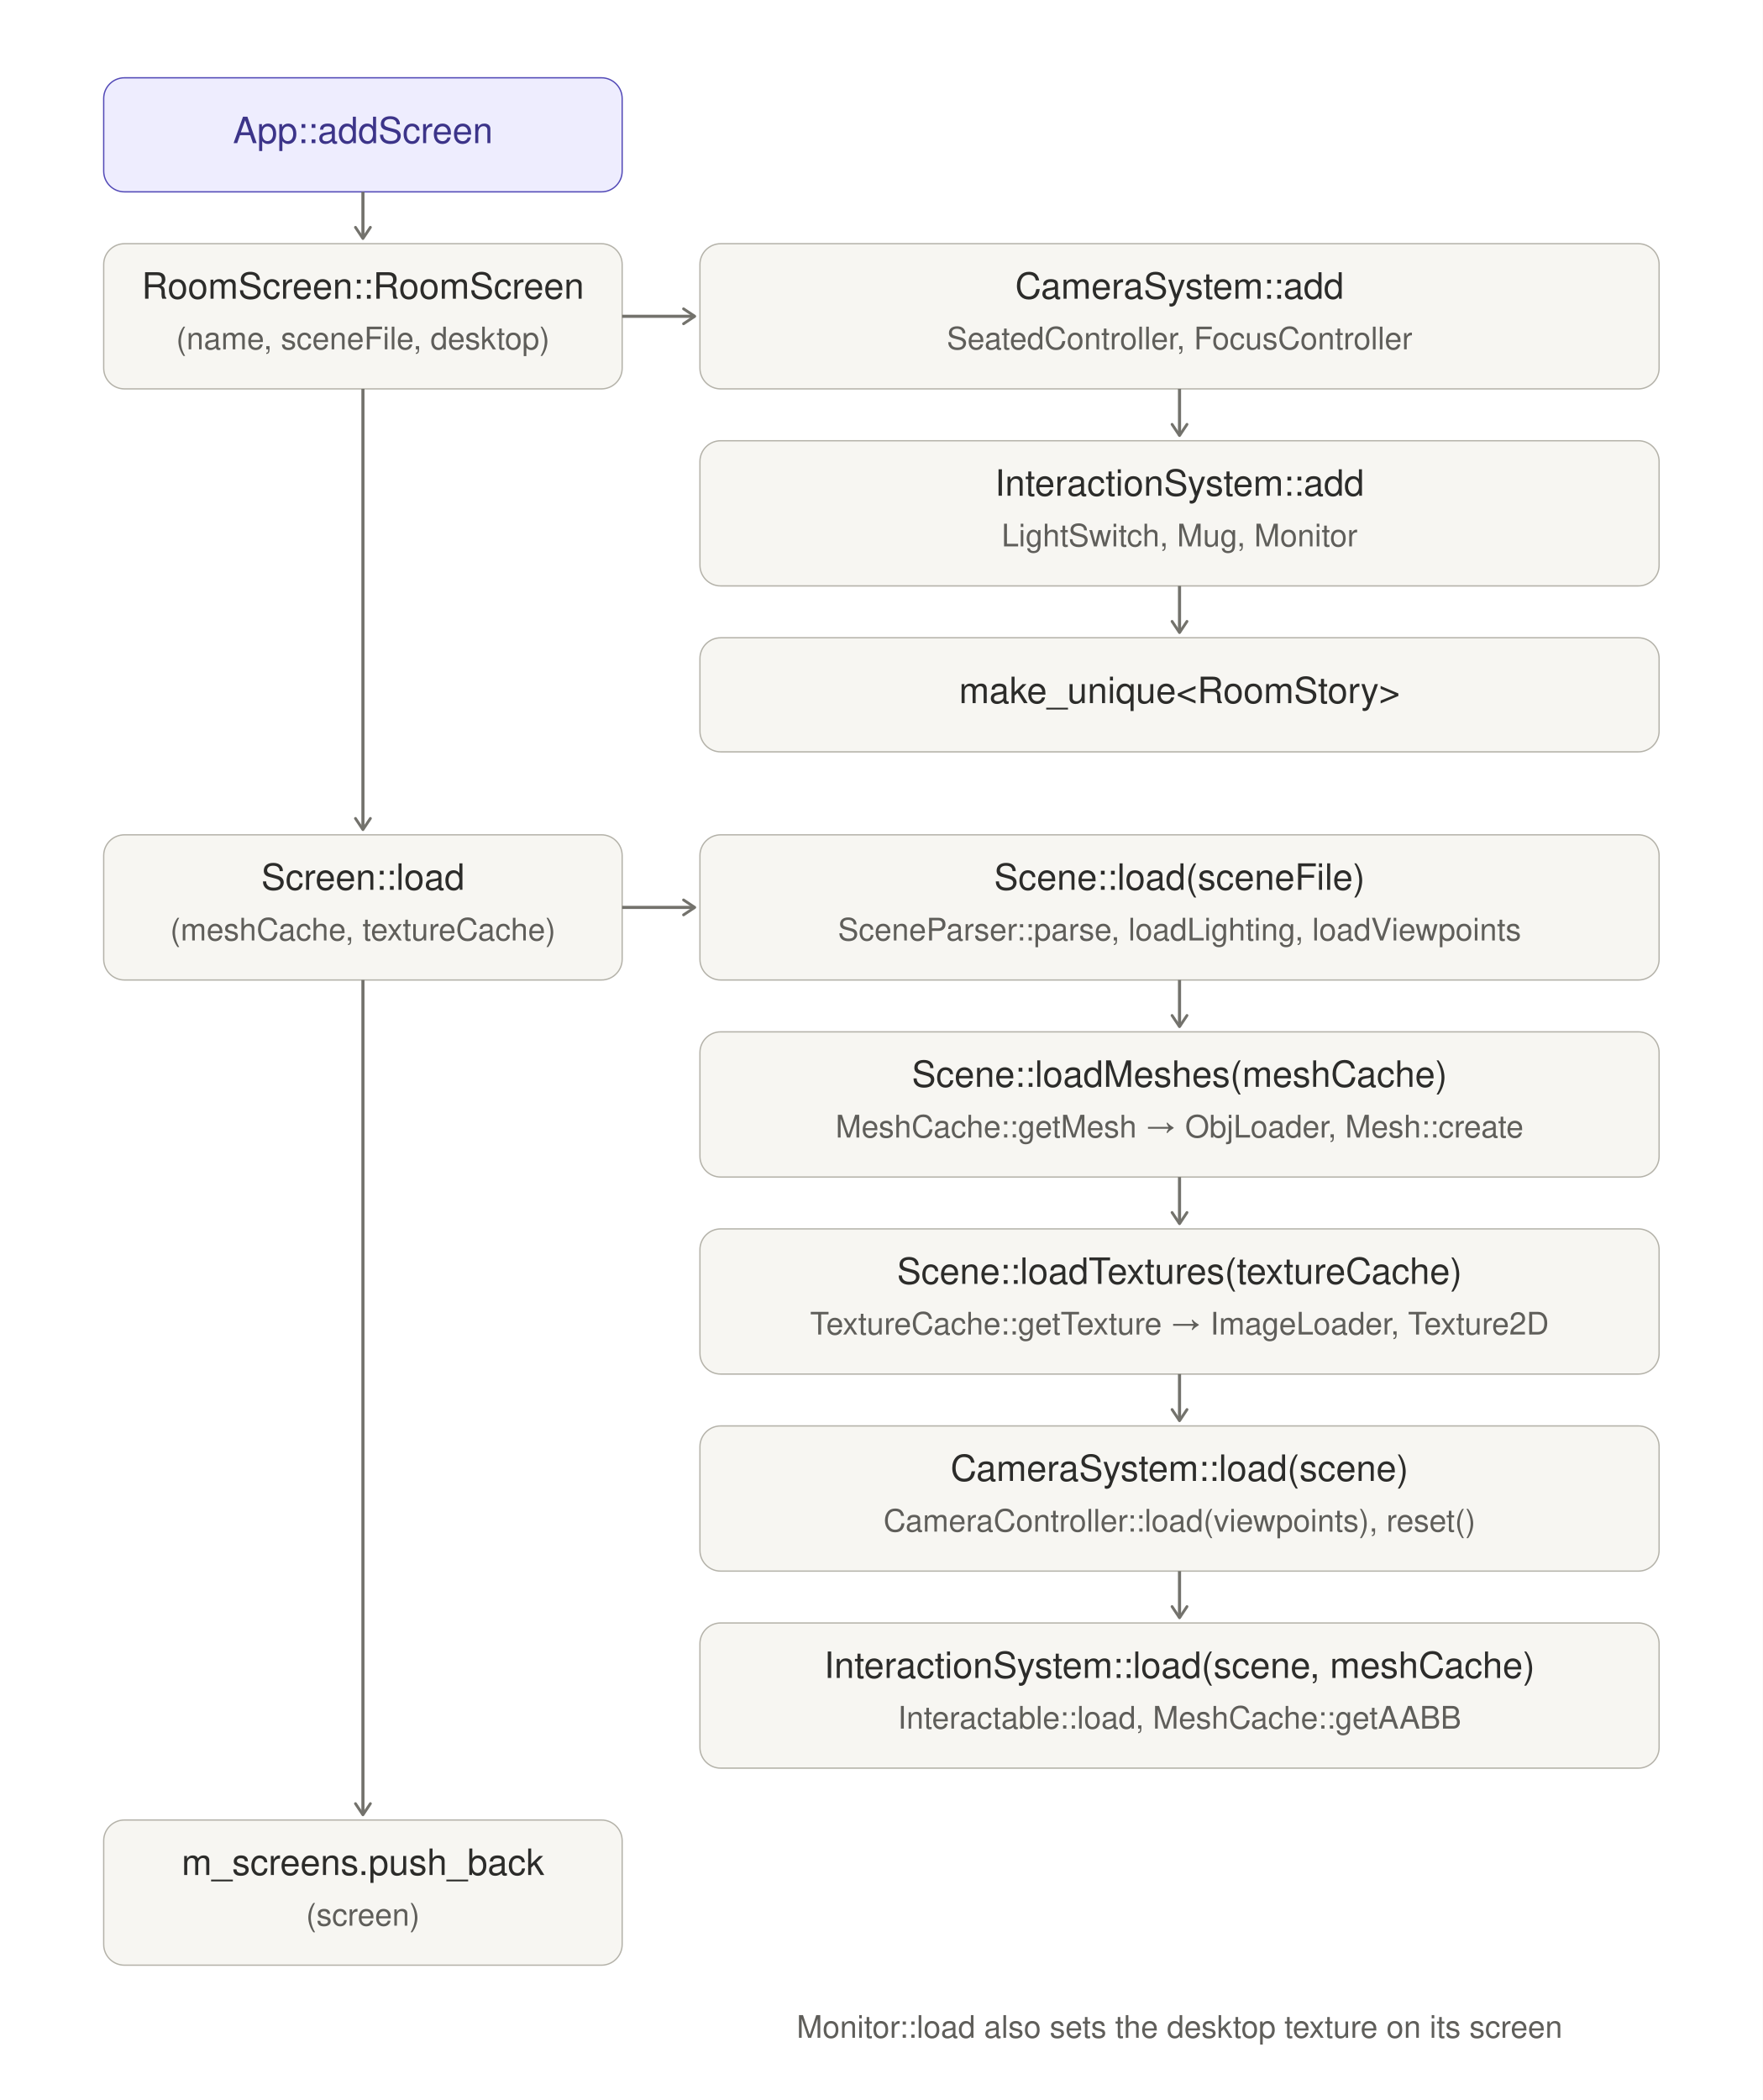
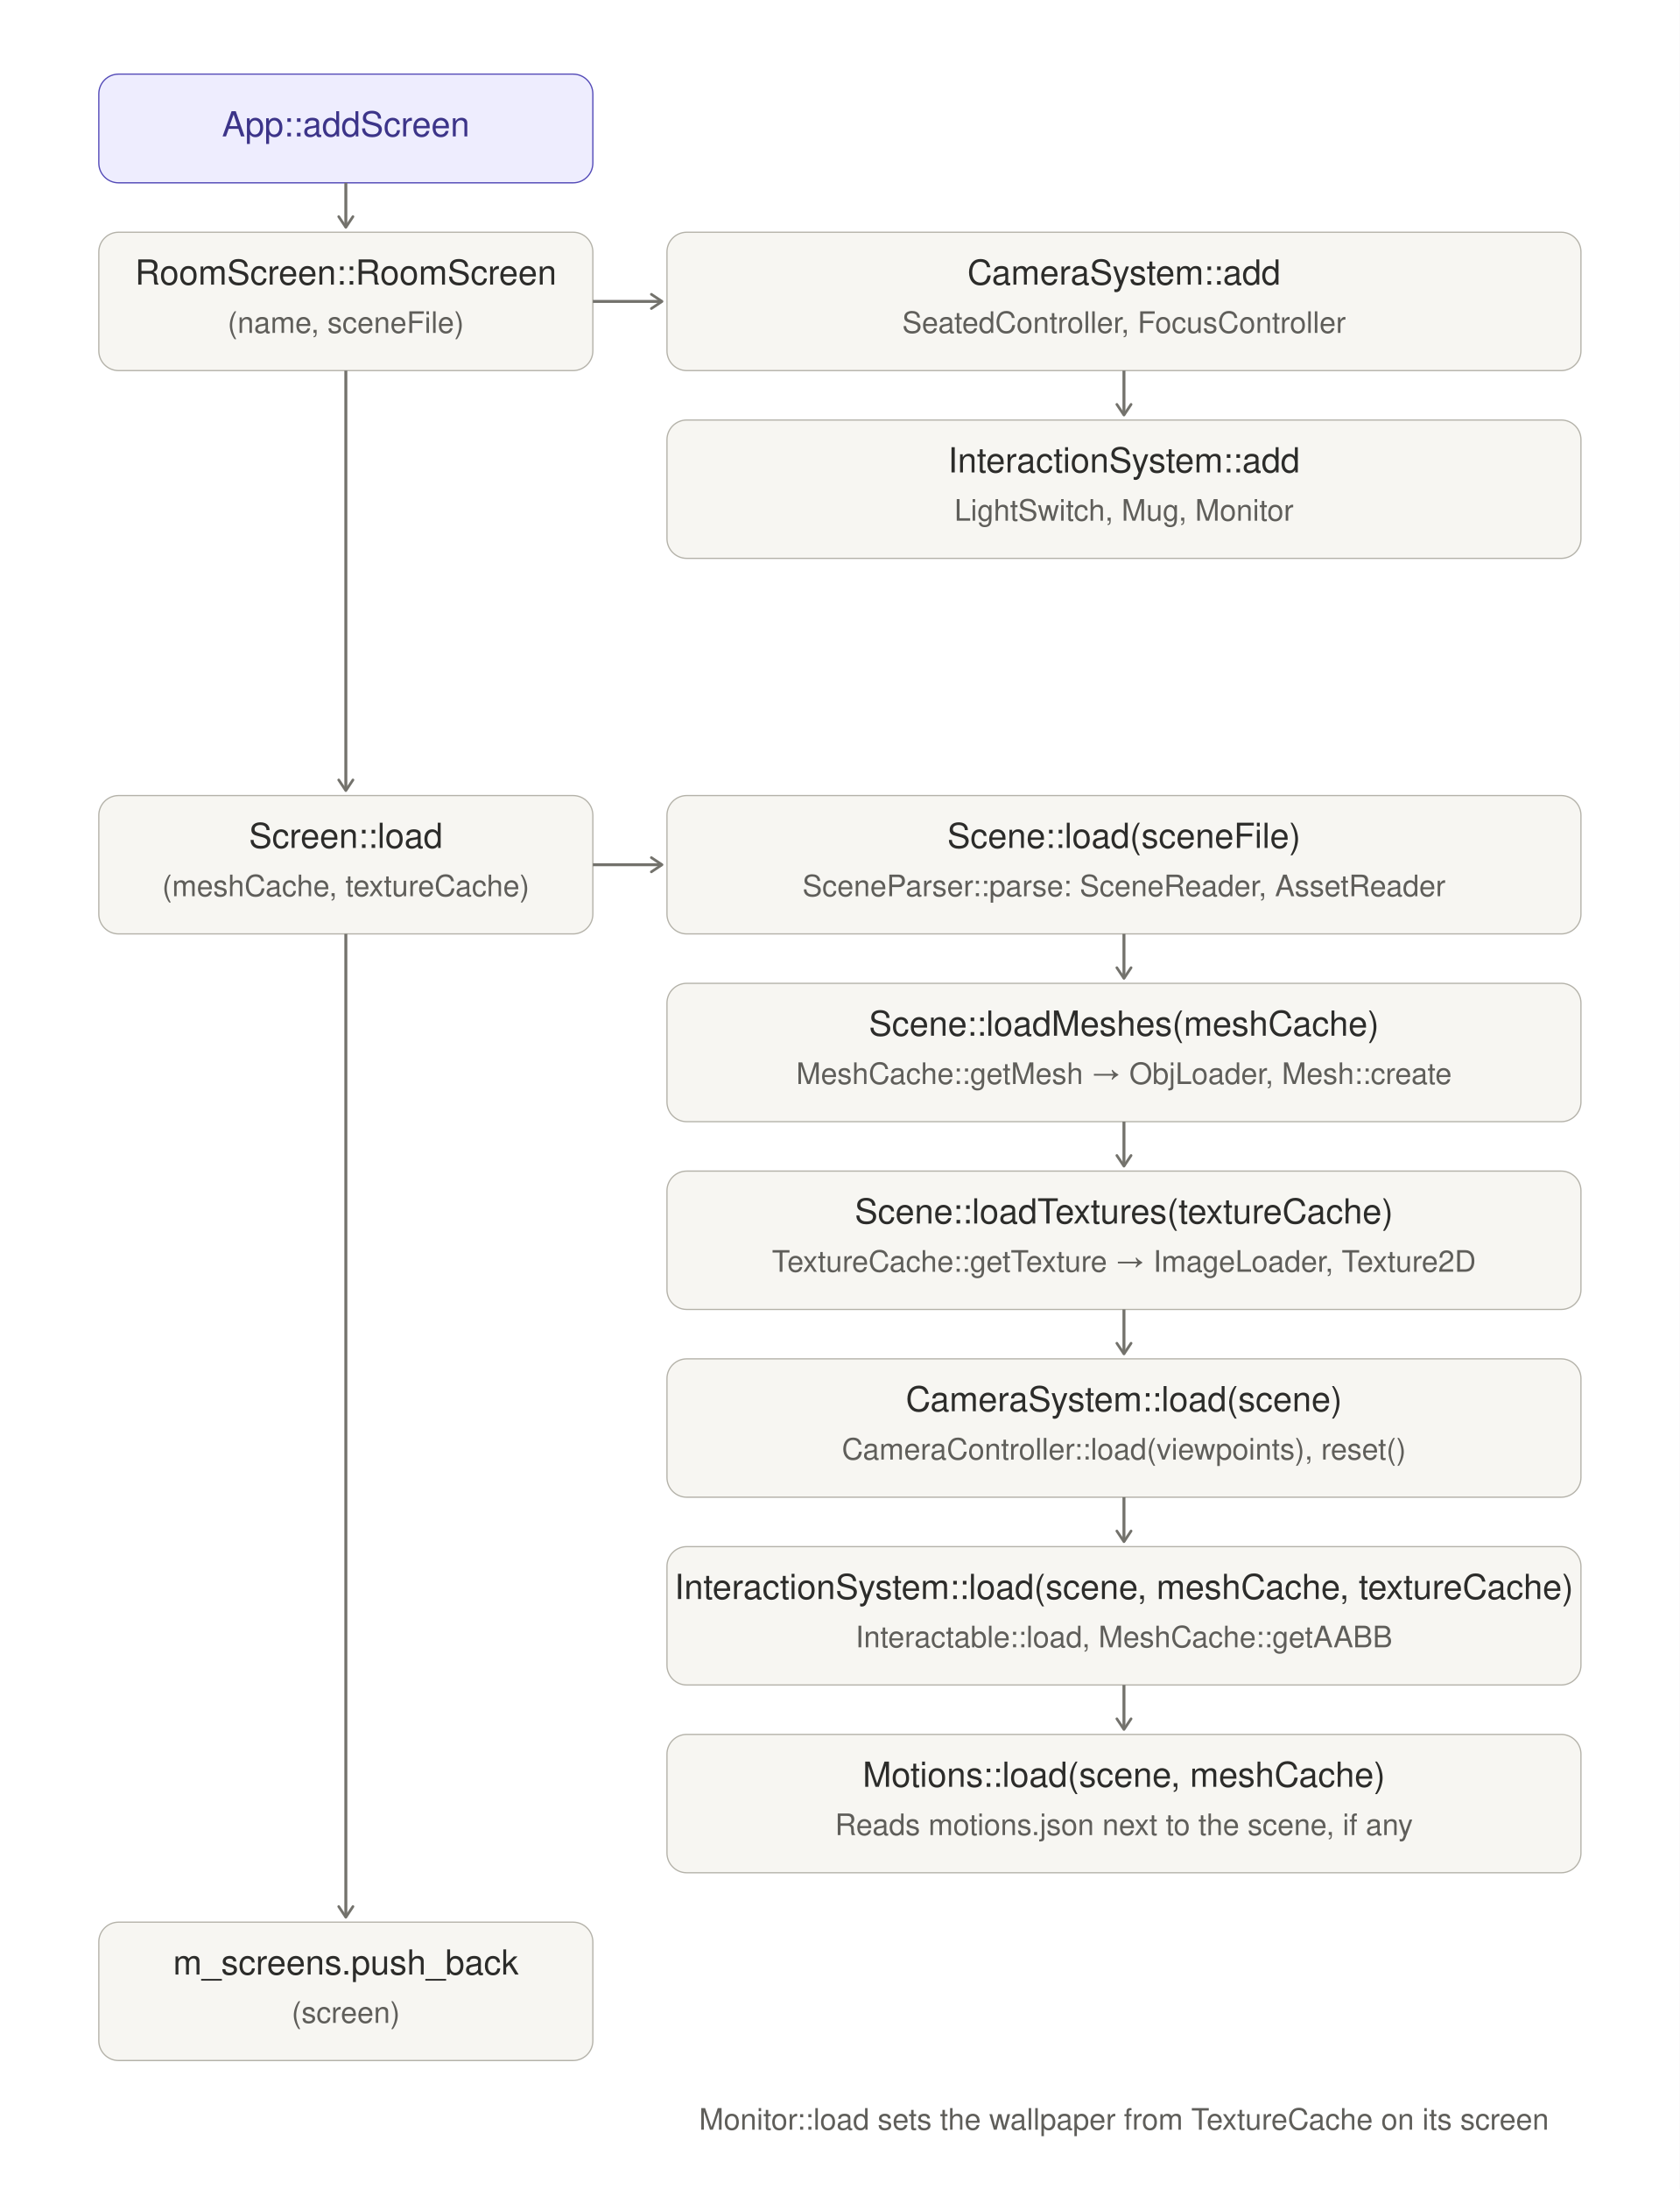
- <svg xmlns="http://www.w3.org/2000/svg" width="680" height="810" viewBox="0 0 680 810" role="img">
+ <svg xmlns="http://www.w3.org/2000/svg" width="680" height="886" viewBox="0 0 680 886" role="img">
  <defs>
    <marker id="arrow" viewBox="0 0 10 10" refX="8" refY="5" markerWidth="6" markerHeight="6" orient="auto-start-reverse">
      <path d="M2 1L8 5L2 9" fill="none" stroke="#73726C" stroke-width="1.5" stroke-linecap="round" stroke-linejoin="round" />
    </marker>
  </defs>
  <style>
text { font-family: -apple-system, BlinkMacSystemFont, "Segoe UI", Helvetica, Arial, sans-serif; }
.th { font-size: 14px; font-weight: 500; fill: #2C2C2A; }
.ts { font-size: 12px; font-weight: 400; fill: #5F5E5A; }
.box &gt; rect { fill: #F7F6F2; stroke: #B4B2A9; }
.c-gray &gt; rect, rect.c-gray { fill: #F1EFE8; stroke: #888780; }
.c-gray &gt; .th { fill: #444441; } .c-gray &gt; .ts { fill: #5F5E5A; }
.c-amber &gt; rect, rect.c-amber { fill: #FAEEDA; stroke: #BA7517; }
.c-amber &gt; .th { fill: #633806; } .c-amber &gt; .ts { fill: #854F0B; }
.c-teal &gt; rect, rect.c-teal { fill: #E1F5EE; stroke: #0F6E56; }
.c-teal &gt; .th { fill: #085041; } .c-teal &gt; .ts { fill: #0F6E56; }
.c-purple &gt; rect, rect.c-purple { fill: #EEEDFE; stroke: #534AB7; }
.c-purple &gt; .th { fill: #3C3489; } .c-purple &gt; .ts { fill: #534AB7; }
.arr { stroke: #73726C; stroke-width: 1.2; fill: none; }
</style>
  <rect width="100%" height="100%" fill="#FFFFFF" />
  <g class="c-purple">
    <rect x="40" y="30" width="200" height="44" rx="8" stroke-width="0.5" />
    <text class="th" x="140" y="52" text-anchor="middle" dominant-baseline="central">App::addScreen</text>
  </g>
  <line x1="140" y1="74" x2="140" y2="92" class="arr" marker-end="url(#arrow)" />
  <g class="box">
    <rect x="40" y="94" width="200" height="56" rx="8" stroke-width="0.5" />
  </g>
  <text class="th" x="140" y="112" text-anchor="middle" dominant-baseline="central">RoomScreen::RoomScreen</text>
-   <text class="ts" x="140" y="132" text-anchor="middle" dominant-baseline="central">(name, sceneFile, desktop)</text>
+   <text class="ts" x="140" y="132" text-anchor="middle" dominant-baseline="central">(name, sceneFile)</text>
  <g class="box">
    <rect x="40" y="322" width="200" height="56" rx="8" stroke-width="0.5" />
  </g>
  <text class="th" x="140" y="340" text-anchor="middle" dominant-baseline="central">Screen::load</text>
  <text class="ts" x="140" y="360" text-anchor="middle" dominant-baseline="central">(meshCache, textureCache)</text>
  <g class="box">
-     <rect x="40" y="702" width="200" height="56" rx="8" stroke-width="0.5" />
+     <rect x="40" y="778" width="200" height="56" rx="8" stroke-width="0.5" />
  </g>
-   <text class="th" x="140" y="720" text-anchor="middle" dominant-baseline="central">m_screens.push_back</text>
-   <text class="ts" x="140" y="740" text-anchor="middle" dominant-baseline="central">(screen)</text>
+   <text class="th" x="140" y="796" text-anchor="middle" dominant-baseline="central">m_screens.push_back</text>
+   <text class="ts" x="140" y="816" text-anchor="middle" dominant-baseline="central">(screen)</text>
  <line x1="140" y1="150" x2="140" y2="320" class="arr" marker-end="url(#arrow)" />
-   <line x1="140" y1="378" x2="140" y2="700" class="arr" marker-end="url(#arrow)" />
+   <line x1="140" y1="378" x2="140" y2="776" class="arr" marker-end="url(#arrow)" />
  <g class="box">
    <rect x="270" y="94" width="370" height="56" rx="8" stroke-width="0.5" />
  </g>
  <text class="th" x="455" y="112" text-anchor="middle" dominant-baseline="central">CameraSystem::add</text>
  <text class="ts" x="455" y="132" text-anchor="middle" dominant-baseline="central">SeatedController, FocusController</text>
  <g class="box">
    <rect x="270" y="170" width="370" height="56" rx="8" stroke-width="0.5" />
  </g>
  <text class="th" x="455" y="188" text-anchor="middle" dominant-baseline="central">InteractionSystem::add</text>
  <text class="ts" x="455" y="208" text-anchor="middle" dominant-baseline="central">LightSwitch, Mug, Monitor</text>
-   <g class="box">
-     <rect x="270" y="246" width="370" height="44" rx="8" stroke-width="0.5" />
-   </g>
-   <text class="th" x="455" y="268" text-anchor="middle" dominant-baseline="central">make_unique&lt;RoomStory&gt;</text>
  <line x1="240" y1="122" x2="268" y2="122" class="arr" marker-end="url(#arrow)" />
  <line x1="455" y1="150" x2="455" y2="168" class="arr" marker-end="url(#arrow)" />
-   <line x1="455" y1="226" x2="455" y2="244" class="arr" marker-end="url(#arrow)" />
  <g class="box">
    <rect x="270" y="322" width="370" height="56" rx="8" stroke-width="0.5" />
  </g>
  <text class="th" x="455" y="340" text-anchor="middle" dominant-baseline="central">Scene::load(sceneFile)</text>
-   <text class="ts" x="455" y="360" text-anchor="middle" dominant-baseline="central">SceneParser::parse, loadLighting, loadViewpoints</text>
+   <text class="ts" x="455" y="360" text-anchor="middle" dominant-baseline="central">SceneParser::parse: SceneReader, AssetReader</text>
  <g class="box">
    <rect x="270" y="398" width="370" height="56" rx="8" stroke-width="0.5" />
  </g>
  <text class="th" x="455" y="416" text-anchor="middle" dominant-baseline="central">Scene::loadMeshes(meshCache)</text>
  <text class="ts" x="455" y="436" text-anchor="middle" dominant-baseline="central">MeshCache::getMesh → ObjLoader, Mesh::create</text>
  <g class="box">
    <rect x="270" y="474" width="370" height="56" rx="8" stroke-width="0.5" />
  </g>
  <text class="th" x="455" y="492" text-anchor="middle" dominant-baseline="central">Scene::loadTextures(textureCache)</text>
  <text class="ts" x="455" y="512" text-anchor="middle" dominant-baseline="central">TextureCache::getTexture → ImageLoader, Texture2D</text>
  <g class="box">
    <rect x="270" y="550" width="370" height="56" rx="8" stroke-width="0.5" />
  </g>
  <text class="th" x="455" y="568" text-anchor="middle" dominant-baseline="central">CameraSystem::load(scene)</text>
  <text class="ts" x="455" y="588" text-anchor="middle" dominant-baseline="central">CameraController::load(viewpoints), reset()</text>
  <g class="box">
    <rect x="270" y="626" width="370" height="56" rx="8" stroke-width="0.5" />
  </g>
-   <text class="th" x="455" y="644" text-anchor="middle" dominant-baseline="central">InteractionSystem::load(scene, meshCache)</text>
+   <text class="th" x="455" y="644" text-anchor="middle" dominant-baseline="central">InteractionSystem::load(scene, meshCache, textureCache)</text>
  <text class="ts" x="455" y="664" text-anchor="middle" dominant-baseline="central">Interactable::load, MeshCache::getAABB</text>
  <line x1="240" y1="350" x2="268" y2="350" class="arr" marker-end="url(#arrow)" />
  <line x1="455" y1="378" x2="455" y2="396" class="arr" marker-end="url(#arrow)" />
  <line x1="455" y1="454" x2="455" y2="472" class="arr" marker-end="url(#arrow)" />
  <line x1="455" y1="530" x2="455" y2="548" class="arr" marker-end="url(#arrow)" />
  <line x1="455" y1="606" x2="455" y2="624" class="arr" marker-end="url(#arrow)" />
-   <text class="ts" x="455" y="786" text-anchor="middle">Monitor::load also sets the desktop texture on its screen</text>
+   <line x1="455" y1="682" x2="455" y2="700" class="arr" marker-end="url(#arrow)" />
+   <g class="box">
+     <rect x="270" y="702" width="370" height="56" rx="8" stroke-width="0.5" />
+   </g>
+   <text class="th" x="455" y="720" text-anchor="middle" dominant-baseline="central">Motions::load(scene, meshCache)</text>
+   <text class="ts" x="455" y="740" text-anchor="middle" dominant-baseline="central">Reads motions.json next to the scene, if any</text>
+   <text class="ts" x="455" y="862" text-anchor="middle">Monitor::load sets the wallpaper from TextureCache on its screen</text>
</svg>
